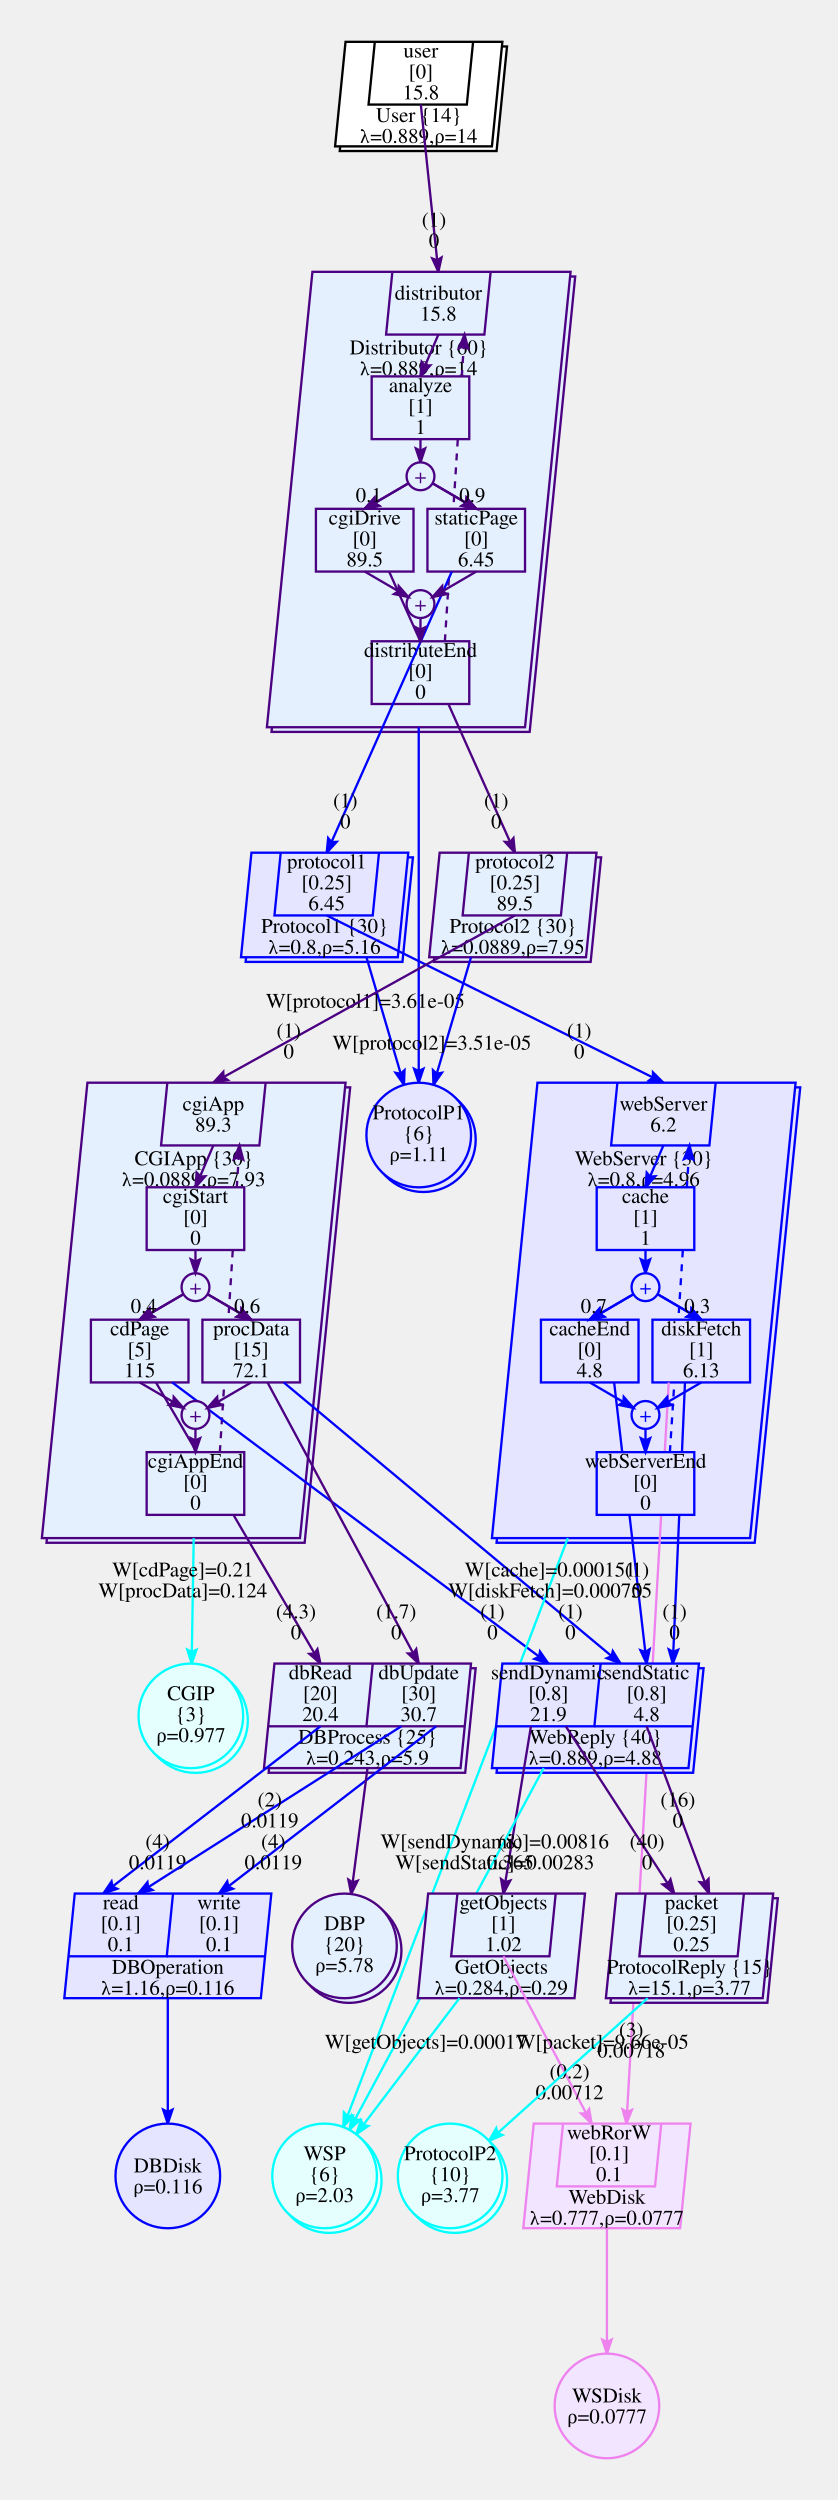
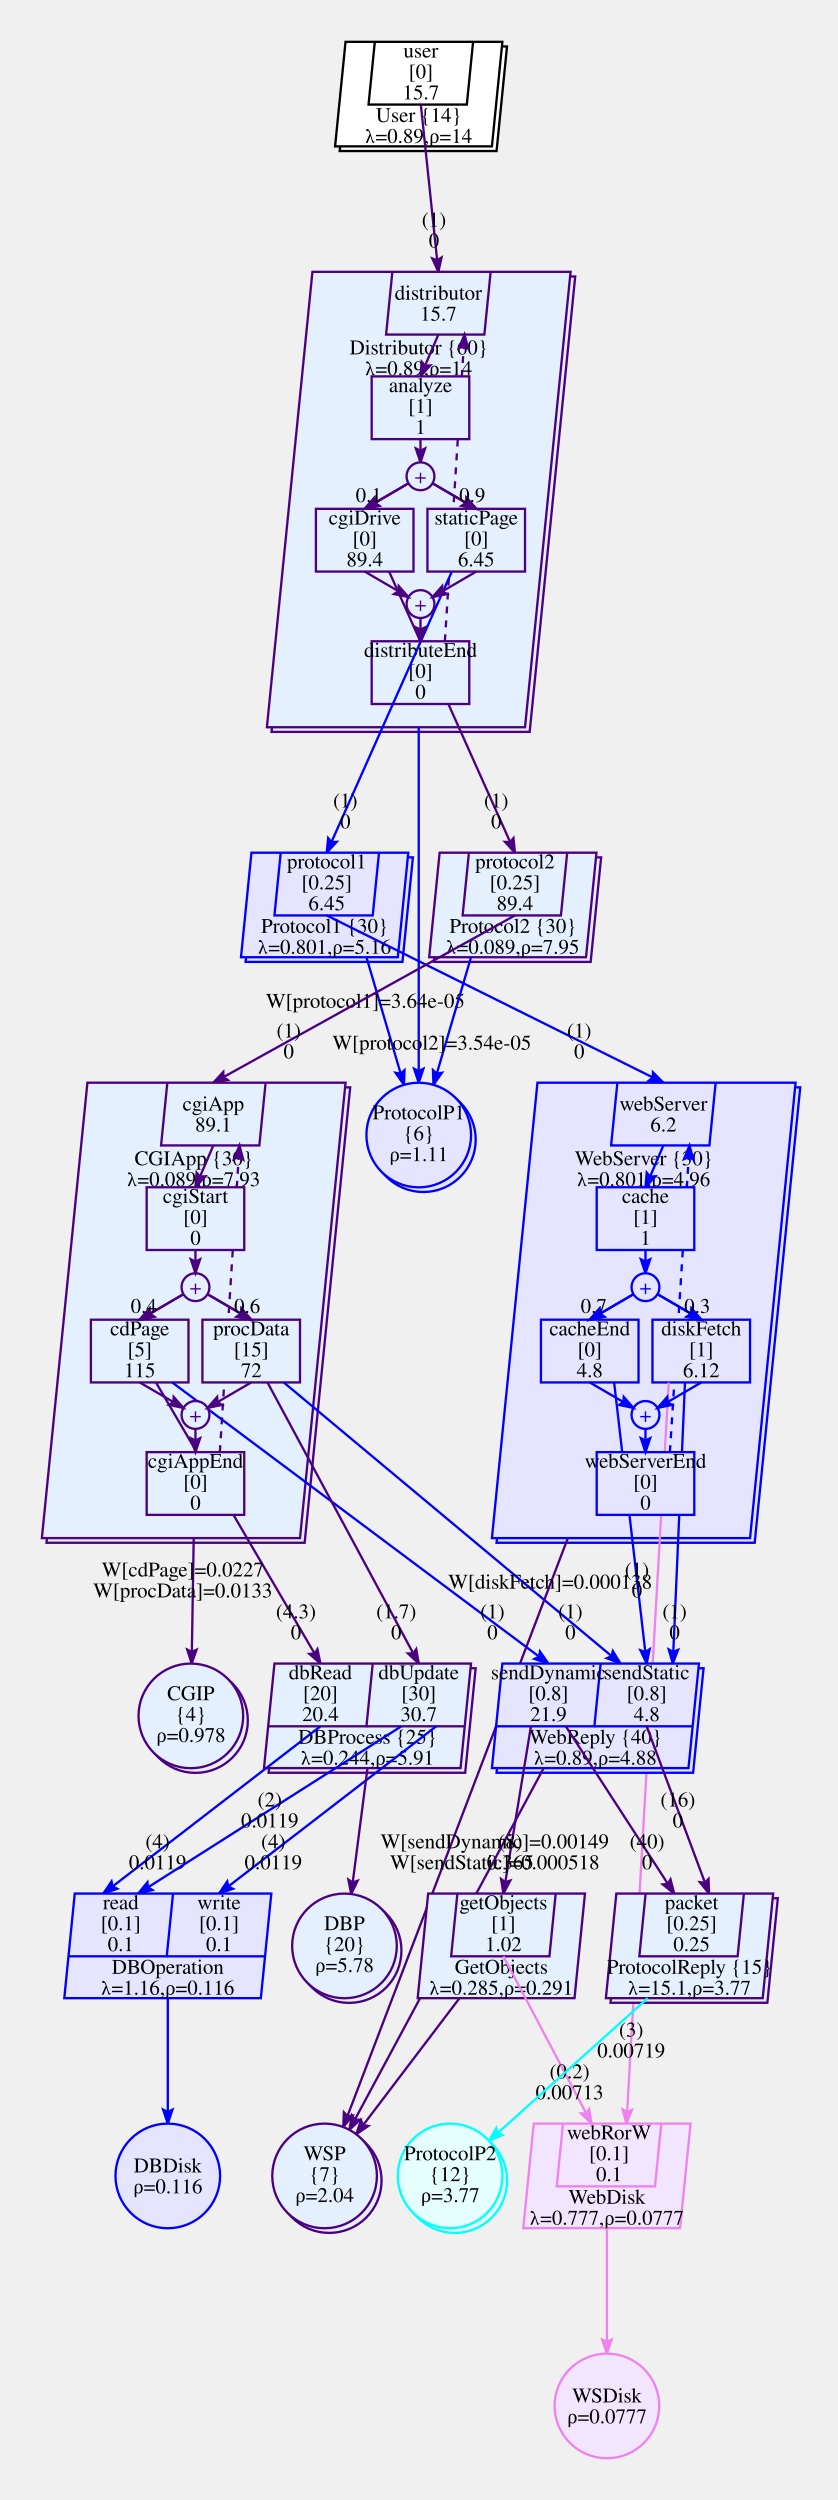
<svg xmlns="http://www.w3.org/2000/svg" width="5.006in" height="14.944in" viewBox="0 0 9010 26900">
  <polygon fill="#ffffff" stroke="black" stroke-width="25" points="3767.5,500 5455,500 5342.5,1625 3655,1625 " />
  <polygon fill="#ffffff" stroke="black" stroke-width="25" points="3717.5,450 5405,450 5292.5,1575 3605,1575 " />
-   <text x="4505" y="1538" font-family="Times" font-style="Roman" font-size="225" fill="black" text-anchor="middle">λ=0.889,ρ=14</text>
+   <text x="4505" y="1538" font-family="Times" font-style="Roman" font-size="225" fill="black" text-anchor="middle">λ=0.89,ρ=14</text>
  <text x="4505" y="1313" font-family="Times" font-style="Roman" font-size="225" fill="black" text-anchor="middle">User {14}</text>
  <polyline stroke="black" stroke-width="25" fill="none" points="4032.5,450 3965,1125 5022.5,1125 5090,450 " />
-   <text x="4528" y="1069" font-family="Times" font-style="Roman" font-size="225" fill="black" text-anchor="middle">15.8</text>
+   <text x="4528" y="1069" font-family="Times" font-style="Roman" font-size="225" fill="black" text-anchor="middle">15.7</text>
  <text x="4528" y="844" font-family="Times" font-style="Roman" font-size="225" fill="black" text-anchor="middle">[0]</text>
  <text x="4528" y="619" font-family="Times" font-style="Roman" font-size="225" fill="black" text-anchor="middle">user</text>
  <line x1="4527.5" y1="1125" x2="4716.25" y2="2925" stroke="Indigo" stroke-width="25" />
  <polygon fill="Indigo" stroke="Indigo" stroke-width="25" points="4716.25,2925 4750.33,2770.6 4703.21,2800.68 4650.88,2781.03 " />
  <text x="4669" y="2663" font-family="Times" font-style="Roman" font-size="225" fill="black" text-anchor="middle">0</text>
  <text x="4669" y="2438" font-family="Times" font-style="Roman" font-size="225" fill="black" text-anchor="middle">(1)</text>
  <polygon fill="#e5f0ff" stroke="Indigo" stroke-width="25" points="3411.25,2975 6188.75,2975 5698.75,7875 2921.25,7875 " />
  <polygon fill="#e5f0ff" stroke="Indigo" stroke-width="25" points="3361.25,2925 6138.75,2925 5648.75,7825 2871.25,7825 " />
-   <text x="4505" y="4038" font-family="Times" font-style="Roman" font-size="225" fill="black" text-anchor="middle">λ=0.889,ρ=14</text>
+   <text x="4505" y="4038" font-family="Times" font-style="Roman" font-size="225" fill="black" text-anchor="middle">λ=0.89,ρ=14</text>
  <text x="4505" y="3813" font-family="Times" font-style="Roman" font-size="225" fill="black" text-anchor="middle">Distributor {60}</text>
  <polyline stroke="Indigo" stroke-width="25" fill="none" points="4221.25,2925 4153.75,3600 5211.25,3600 5278.75,2925 " />
-   <text x="4716" y="3450" font-family="Times" font-style="Roman" font-size="225" fill="black" text-anchor="middle">15.8</text>
+   <text x="4716" y="3450" font-family="Times" font-style="Roman" font-size="225" fill="black" text-anchor="middle">15.7</text>
  <text x="4716" y="3225" font-family="Times" font-style="Roman" font-size="225" fill="black" text-anchor="middle">distributor</text>
  <line x1="4716.25" y1="3600" x2="4523.75" y2="4050" stroke="Indigo" stroke-width="25" />
  <polygon fill="Indigo" stroke="Indigo" stroke-width="25" points="4523.75,4050 4628.72,3931.75 4572.91,3935.07 4536.77,3892.42 " />
  <line x1="4786.25" y1="6900" x2="4997.5" y2="3600" stroke-dasharray="75" stroke="Indigo" stroke-width="25" />
  <polygon fill="Indigo" stroke="Indigo" stroke-width="25" points="4997.5,3600 4938.02,3746.5 4989.51,3724.74 5037.82,3752.89 " />
  <polygon fill="#e5f0ff" stroke="Indigo" stroke-width="25" points="3998.75,4725 3998.75,4050 5048.75,4050 5048.75,4725 3998.75,4725 " />
  <text x="4524" y="4669" font-family="Times" font-style="Roman" font-size="225" fill="black" text-anchor="middle">1</text>
  <text x="4524" y="4444" font-family="Times" font-style="Roman" font-size="225" fill="black" text-anchor="middle">[1]</text>
  <text x="4524" y="4219" font-family="Times" font-style="Roman" font-size="225" fill="black" text-anchor="middle">analyze</text>
  <polygon fill="#e5f0ff" stroke="Indigo" stroke-width="25" points="3398.75,6150 3398.75,5475 4448.75,5475 4448.75,6150 3398.75,6150 " />
  <line x1="4186.25" y1="6150" x2="5540" y2="9175" stroke="Indigo" stroke-width="25" />
  <polygon fill="Indigo" stroke="Indigo" stroke-width="25" points="5540,9175 5524.37,9017.66 5488.94,9060.9 5433.09,9058.51 " />
  <text x="5339" y="8913" font-family="Times" font-style="Roman" font-size="225" fill="black" text-anchor="middle">0</text>
  <text x="5339" y="8688" font-family="Times" font-style="Roman" font-size="225" fill="black" text-anchor="middle">(1)</text>
-   <text x="3924" y="6094" font-family="Times" font-style="Roman" font-size="225" fill="black" text-anchor="middle">89.5</text>
+   <text x="3924" y="6094" font-family="Times" font-style="Roman" font-size="225" fill="black" text-anchor="middle">89.4</text>
  <text x="3924" y="5869" font-family="Times" font-style="Roman" font-size="225" fill="black" text-anchor="middle">[0]</text>
  <text x="3924" y="5644" font-family="Times" font-style="Roman" font-size="225" fill="black" text-anchor="middle">cgiDrive</text>
  <polygon fill="#e5f0ff" stroke="Indigo" stroke-width="25" points="3998.75,7575 3998.75,6900 5048.75,6900 5048.75,7575 3998.75,7575 " />
  <text x="4524" y="7519" font-family="Times" font-style="Roman" font-size="225" fill="black" text-anchor="middle">0</text>
  <text x="4524" y="7294" font-family="Times" font-style="Roman" font-size="225" fill="black" text-anchor="middle">[0]</text>
  <text x="4524" y="7069" font-family="Times" font-style="Roman" font-size="225" fill="black" text-anchor="middle">distributeEnd</text>
  <polygon fill="#e5f0ff" stroke="Indigo" stroke-width="25" points="4598.75,6150 4598.75,5475 5648.75,5475 5648.75,6150 4598.75,6150 " />
  <line x1="4861.25" y1="6150" x2="3515" y2="9175" stroke="Blue" stroke-width="25" />
  <polygon fill="Blue" stroke="Blue" stroke-width="25" points="3515,9175 3621.67,9058.29 3565.82,9060.8 3530.31,9017.63 " />
  <text x="3715" y="8913" font-family="Times" font-style="Roman" font-size="225" fill="black" text-anchor="middle">0</text>
  <text x="3715" y="8688" font-family="Times" font-style="Roman" font-size="225" fill="black" text-anchor="middle">(1)</text>
  <text x="5124" y="6094" font-family="Times" font-style="Roman" font-size="225" fill="black" text-anchor="middle">6.45</text>
  <text x="5124" y="5869" font-family="Times" font-style="Roman" font-size="225" fill="black" text-anchor="middle">[0]</text>
  <text x="5124" y="5644" font-family="Times" font-style="Roman" font-size="225" fill="black" text-anchor="middle">staticPage</text>
  <line x1="4523.75" y1="4725" x2="4523.75" y2="4975" stroke="Indigo" stroke-width="25" />
  <polygon fill="Indigo" stroke="Indigo" stroke-width="25" points="4523.75,4975 4573.75,4825 4523.75,4850 4473.75,4825 " />
  <circle cx="4524" cy="6500" r="150" fill="#e5f0ff" stroke="Indigo" stroke-width="25" />
  <text x="4524" y="6575" font-family="Times" font-style="Roman" font-size="225" fill="Indigo" text-anchor="middle">+</text>
  <line x1="3923.75" y1="6150" x2="4394.18" y2="6424.42" stroke="Indigo" stroke-width="25" />
  <polygon fill="Indigo" stroke="Indigo" stroke-width="25" points="4394.18,6424.42 4289.81,6305.65 4286.21,6361.44 4239.42,6392.03 " />
  <line x1="5123.75" y1="6150" x2="4653.32" y2="6424.42" stroke="Indigo" stroke-width="25" />
  <polygon fill="Indigo" stroke="Indigo" stroke-width="25" points="4653.32,6424.42 4808.08,6392.03 4761.29,6361.44 4757.69,6305.65 " />
  <circle cx="4524" cy="5125" r="150" fill="#e5f0ff" stroke="Indigo" stroke-width="25" />
  <text x="4524" y="5200" font-family="Times" font-style="Roman" font-size="225" fill="Indigo" text-anchor="middle">+</text>
  <line x1="4394.18" y1="5200.58" x2="3923.75" y2="5475" stroke="Indigo" stroke-width="25" />
  <polygon fill="Indigo" stroke="Indigo" stroke-width="25" points="3923.75,5475 4078.51,5442.61 4031.72,5412.02 4028.12,5356.23 " />
  <line x1="4653.32" y1="5200.58" x2="5123.75" y2="5475" stroke="Indigo" stroke-width="25" />
  <polygon fill="Indigo" stroke="Indigo" stroke-width="25" points="5123.75,5475 5019.38,5356.23 5015.78,5412.02 4968.99,5442.61 " />
  <line x1="4394.18" y1="5200.58" x2="3923.75" y2="5475" stroke="Indigo" stroke-width="25" />
  <polygon fill="Indigo" stroke="Indigo" stroke-width="25" points="3923.75,5475 4078.51,5442.61 4031.72,5412.02 4028.12,5356.23 " />
  <line x1="4653.32" y1="5200.58" x2="5123.75" y2="5475" stroke="Indigo" stroke-width="25" />
  <polygon fill="Indigo" stroke="Indigo" stroke-width="25" points="5123.75,5475 5019.38,5356.23 5015.78,5412.02 4968.99,5442.61 " />
  <text x="3967" y="5402" font-family="Times" font-style="Roman" font-size="225" fill="black" text-anchor="middle">0.1</text>
  <text x="5081" y="5402" font-family="Times" font-style="Roman" font-size="225" fill="black" text-anchor="middle">0.9</text>
  <line x1="4523.75" y1="6650" x2="4523.75" y2="6900" stroke="Indigo" stroke-width="25" />
  <polygon fill="Indigo" stroke="Indigo" stroke-width="25" points="4523.75,6900 4573.75,6750 4523.75,6775 4473.75,6750 " />
  <line x1="4505" y1="7825" x2="4505" y2="11650" stroke="Blue" stroke-width="25" />
  <polygon fill="Blue" stroke="Blue" stroke-width="25" points="4505,11650 4555,11500 4505,11525 4455,11500 " />
  <polygon fill="#e5e5ff" stroke="Blue" stroke-width="25" points="2755,9225 4442.5,9225 4330,10350 2642.5,10350 " />
  <polygon fill="#e5e5ff" stroke="Blue" stroke-width="25" points="2705,9175 4392.5,9175 4280,10300 2592.5,10300 " />
-   <text x="3492" y="10263" font-family="Times" font-style="Roman" font-size="225" fill="black" text-anchor="middle">λ=0.8,ρ=5.16</text>
+   <text x="3492" y="10263" font-family="Times" font-style="Roman" font-size="225" fill="black" text-anchor="middle">λ=0.801,ρ=5.16</text>
  <text x="3492" y="10038" font-family="Times" font-style="Roman" font-size="225" fill="black" text-anchor="middle">Protocol1 {30}</text>
  <polyline stroke="Blue" stroke-width="25" fill="none" points="3020,9175 2952.5,9850 4010,9850 4077.5,9175 " />
  <text x="3515" y="9794" font-family="Times" font-style="Roman" font-size="225" fill="black" text-anchor="middle">6.45</text>
  <text x="3515" y="9569" font-family="Times" font-style="Roman" font-size="225" fill="black" text-anchor="middle">[0.25]</text>
  <text x="3515" y="9344" font-family="Times" font-style="Roman" font-size="225" fill="black" text-anchor="middle">protocol1</text>
  <line x1="3515" y1="9850" x2="7137.5" y2="11650" stroke="Blue" stroke-width="25" />
  <polygon fill="Blue" stroke="Blue" stroke-width="25" points="7137.5,11650 7025.42,11538.5 7025.56,11594.4 6980.92,11628 " />
  <text x="6232" y="11388" font-family="Times" font-style="Roman" font-size="225" fill="black" text-anchor="middle">0</text>
  <text x="6232" y="11163" font-family="Times" font-style="Roman" font-size="225" fill="black" text-anchor="middle">(1)</text>
  <line x1="3942.5" y1="10300" x2="4346.28" y2="11672.9" stroke="Blue" stroke-width="25" />
  <polygon fill="Blue" stroke="Blue" stroke-width="25" points="4346.28,11672.9 4351.92,11514.8 4311.01,11552.9 4255.99,11543.1 " />
-   <text x="3931" y="10844" font-family="Times" font-style="Roman" font-size="225" fill="black" text-anchor="middle">W[protocol1]=3.61e-05</text>
+   <text x="3931" y="10844" font-family="Times" font-style="Roman" font-size="225" fill="black" text-anchor="middle">W[protocol1]=3.64e-05</text>
  <polygon fill="#e5f0ff" stroke="Indigo" stroke-width="25" points="4780,9225 6467.5,9225 6355,10350 4667.5,10350 " />
  <polygon fill="#e5f0ff" stroke="Indigo" stroke-width="25" points="4730,9175 6417.5,9175 6305,10300 4617.5,10300 " />
-   <text x="5518" y="10263" font-family="Times" font-style="Roman" font-size="225" fill="black" text-anchor="middle">λ=0.0889,ρ=7.95</text>
+   <text x="5518" y="10263" font-family="Times" font-style="Roman" font-size="225" fill="black" text-anchor="middle">λ=0.089,ρ=7.95</text>
  <text x="5518" y="10038" font-family="Times" font-style="Roman" font-size="225" fill="black" text-anchor="middle">Protocol2 {30}</text>
  <polyline stroke="Indigo" stroke-width="25" fill="none" points="5045,9175 4977.5,9850 6035,9850 6102.5,9175 " />
-   <text x="5540" y="9794" font-family="Times" font-style="Roman" font-size="225" fill="black" text-anchor="middle">89.5</text>
+   <text x="5540" y="9794" font-family="Times" font-style="Roman" font-size="225" fill="black" text-anchor="middle">89.4</text>
  <text x="5540" y="9569" font-family="Times" font-style="Roman" font-size="225" fill="black" text-anchor="middle">[0.25]</text>
  <text x="5540" y="9344" font-family="Times" font-style="Roman" font-size="225" fill="black" text-anchor="middle">protocol2</text>
  <line x1="5540" y1="9850" x2="2295" y2="11650" stroke="Indigo" stroke-width="25" />
  <polygon fill="Indigo" stroke="Indigo" stroke-width="25" points="2295,11650 2450.42,11621 2404.31,11589.4 2401.92,11533.5 " />
  <text x="3106" y="11388" font-family="Times" font-style="Roman" font-size="225" fill="black" text-anchor="middle">0</text>
  <text x="3106" y="11163" font-family="Times" font-style="Roman" font-size="225" fill="black" text-anchor="middle">(1)</text>
  <line x1="5067.5" y1="10300" x2="4663.72" y2="11672.9" stroke="Blue" stroke-width="25" />
  <polygon fill="Blue" stroke="Blue" stroke-width="25" points="4663.72,11672.9 4754.01,11543.1 4698.99,11552.9 4658.08,11514.8 " />
-   <text x="4646" y="11294" font-family="Times" font-style="Roman" font-size="225" fill="black" text-anchor="middle">W[protocol2]=3.51e-05</text>
+   <text x="4646" y="11294" font-family="Times" font-style="Roman" font-size="225" fill="black" text-anchor="middle">W[protocol2]=3.54e-05</text>
  <polygon fill="#e5f0ff" stroke="Indigo" stroke-width="25" points="990,11700 3767.5,11700 3277.5,16600 500,16600 " />
  <polygon fill="#e5f0ff" stroke="Indigo" stroke-width="25" points="940,11650 3717.5,11650 3227.5,16550 450,16550 " />
-   <text x="2084" y="12763" font-family="Times" font-style="Roman" font-size="225" fill="black" text-anchor="middle">λ=0.0889,ρ=7.93</text>
+   <text x="2084" y="12763" font-family="Times" font-style="Roman" font-size="225" fill="black" text-anchor="middle">λ=0.089,ρ=7.93</text>
  <text x="2084" y="12538" font-family="Times" font-style="Roman" font-size="225" fill="black" text-anchor="middle">CGIApp {30}</text>
  <polyline stroke="Indigo" stroke-width="25" fill="none" points="1800,11650 1732.5,12325 2790,12325 2857.5,11650 " />
-   <text x="2295" y="12175" font-family="Times" font-style="Roman" font-size="225" fill="black" text-anchor="middle">89.3</text>
+   <text x="2295" y="12175" font-family="Times" font-style="Roman" font-size="225" fill="black" text-anchor="middle">89.1</text>
  <text x="2295" y="11950" font-family="Times" font-style="Roman" font-size="225" fill="black" text-anchor="middle">cgiApp</text>
  <line x1="2295" y1="12325" x2="2102.5" y2="12775" stroke="Indigo" stroke-width="25" />
  <polygon fill="Indigo" stroke="Indigo" stroke-width="25" points="2102.5,12775 2207.47,12656.8 2151.66,12660.1 2115.52,12617.4 " />
  <line x1="2365" y1="15625" x2="2576.25" y2="12325" stroke-dasharray="75" stroke="Indigo" stroke-width="25" />
  <polygon fill="Indigo" stroke="Indigo" stroke-width="25" points="2576.25,12325 2516.77,12471.5 2568.26,12449.7 2616.57,12477.9 " />
  <polygon fill="#e5f0ff" stroke="Indigo" stroke-width="25" points="977.5,14875 977.5,14200 2027.5,14200 2027.5,14875 977.5,14875 " />
  <line x1="1677.5" y1="14875" x2="3447.5" y2="17900" stroke="Indigo" stroke-width="25" />
  <polygon fill="Indigo" stroke="Indigo" stroke-width="25" points="3447.5,17900 3414.9,17745.3 3384.37,17792.1 3328.59,17795.8 " />
  <text x="3184" y="17638" font-family="Times" font-style="Roman" font-size="225" fill="black" text-anchor="middle">0</text>
  <text x="3184" y="17413" font-family="Times" font-style="Roman" font-size="225" fill="black" text-anchor="middle">(4.3)</text>
  <line x1="1852.5" y1="14875" x2="5900" y2="17900" stroke="Blue" stroke-width="25" />
  <polygon fill="Blue" stroke="Blue" stroke-width="25" points="5900,17900 5809.78,17770.2 5799.87,17825.2 5749.92,17850.3 " />
  <text x="5298" y="17638" font-family="Times" font-style="Roman" font-size="225" fill="black" text-anchor="middle">0</text>
  <text x="5298" y="17413" font-family="Times" font-style="Roman" font-size="225" fill="black" text-anchor="middle">(1)</text>
  <text x="1503" y="14819" font-family="Times" font-style="Roman" font-size="225" fill="black" text-anchor="middle">115</text>
  <text x="1503" y="14594" font-family="Times" font-style="Roman" font-size="225" fill="black" text-anchor="middle">[5]</text>
  <text x="1503" y="14369" font-family="Times" font-style="Roman" font-size="225" fill="black" text-anchor="middle">cdPage</text>
  <polygon fill="#e5f0ff" stroke="Indigo" stroke-width="25" points="1577.5,16300 1577.5,15625 2627.5,15625 2627.5,16300 1577.5,16300 " />
  <text x="2103" y="16244" font-family="Times" font-style="Roman" font-size="225" fill="black" text-anchor="middle">0</text>
  <text x="2103" y="16019" font-family="Times" font-style="Roman" font-size="225" fill="black" text-anchor="middle">[0]</text>
  <text x="2103" y="15794" font-family="Times" font-style="Roman" font-size="225" fill="black" text-anchor="middle">cgiAppEnd</text>
  <polygon fill="#e5f0ff" stroke="Indigo" stroke-width="25" points="1577.5,13450 1577.5,12775 2627.5,12775 2627.5,13450 1577.5,13450 " />
  <text x="2103" y="13394" font-family="Times" font-style="Roman" font-size="225" fill="black" text-anchor="middle">0</text>
  <text x="2103" y="13169" font-family="Times" font-style="Roman" font-size="225" fill="black" text-anchor="middle">[0]</text>
  <text x="2103" y="12944" font-family="Times" font-style="Roman" font-size="225" fill="black" text-anchor="middle">cgiStart</text>
  <polygon fill="#e5f0ff" stroke="Indigo" stroke-width="25" points="2177.5,14875 2177.5,14200 3227.5,14200 3227.5,14875 2177.5,14875 " />
  <line x1="2877.5" y1="14875" x2="4505" y2="17900" stroke="Indigo" stroke-width="25" />
  <polygon fill="Indigo" stroke="Indigo" stroke-width="25" points="4505,17900 4477.96,17744.2 4445.78,17789.9 4389.9,17791.6 " />
  <text x="4263" y="17638" font-family="Times" font-style="Roman" font-size="225" fill="black" text-anchor="middle">0</text>
  <text x="4263" y="17413" font-family="Times" font-style="Roman" font-size="225" fill="black" text-anchor="middle">(1.7)</text>
  <line x1="3052.5" y1="14875" x2="6676.25" y2="17900" stroke="Blue" stroke-width="25" />
  <polygon fill="Blue" stroke="Blue" stroke-width="25" points="6676.25,17900 6593.14,17765.5 6580.29,17819.9 6529.06,17842.3 " />
  <text x="6137" y="17638" font-family="Times" font-style="Roman" font-size="225" fill="black" text-anchor="middle">0</text>
  <text x="6137" y="17413" font-family="Times" font-style="Roman" font-size="225" fill="black" text-anchor="middle">(1)</text>
-   <text x="2703" y="14819" font-family="Times" font-style="Roman" font-size="225" fill="black" text-anchor="middle">72.1</text>
+   <text x="2703" y="14819" font-family="Times" font-style="Roman" font-size="225" fill="black" text-anchor="middle">72</text>
  <text x="2703" y="14594" font-family="Times" font-style="Roman" font-size="225" fill="black" text-anchor="middle">[15]</text>
  <text x="2703" y="14369" font-family="Times" font-style="Roman" font-size="225" fill="black" text-anchor="middle">procData</text>
  <circle cx="2103" cy="15225" r="150" fill="#e5f0ff" stroke="Indigo" stroke-width="25" />
  <text x="2103" y="15300" font-family="Times" font-style="Roman" font-size="225" fill="Indigo" text-anchor="middle">+</text>
  <line x1="1502.5" y1="14875" x2="1972.93" y2="15149.4" stroke="Indigo" stroke-width="25" />
  <polygon fill="Indigo" stroke="Indigo" stroke-width="25" points="1972.93,15149.4 1868.56,15030.6 1864.96,15086.4 1818.17,15117 " />
  <line x1="2702.5" y1="14875" x2="2232.07" y2="15149.4" stroke="Indigo" stroke-width="25" />
  <polygon fill="Indigo" stroke="Indigo" stroke-width="25" points="2232.07,15149.4 2386.83,15117 2340.04,15086.4 2336.44,15030.6 " />
  <circle cx="2103" cy="13850" r="150" fill="#e5f0ff" stroke="Indigo" stroke-width="25" />
  <text x="2103" y="13925" font-family="Times" font-style="Roman" font-size="225" fill="Indigo" text-anchor="middle">+</text>
  <line x1="1972.93" y1="13925.6" x2="1502.5" y2="14200" stroke="Indigo" stroke-width="25" />
  <polygon fill="Indigo" stroke="Indigo" stroke-width="25" points="1502.5,14200 1657.26,14167.6 1610.47,14137 1606.87,14081.2 " />
  <line x1="2232.07" y1="13925.6" x2="2702.5" y2="14200" stroke="Indigo" stroke-width="25" />
  <polygon fill="Indigo" stroke="Indigo" stroke-width="25" points="2702.5,14200 2598.13,14081.2 2594.53,14137 2547.74,14167.6 " />
  <line x1="1972.93" y1="13925.6" x2="1502.5" y2="14200" stroke="Indigo" stroke-width="25" />
  <polygon fill="Indigo" stroke="Indigo" stroke-width="25" points="1502.5,14200 1657.26,14167.6 1610.47,14137 1606.87,14081.2 " />
  <line x1="2232.07" y1="13925.6" x2="2702.5" y2="14200" stroke="Indigo" stroke-width="25" />
  <polygon fill="Indigo" stroke="Indigo" stroke-width="25" points="2702.5,14200 2598.13,14081.2 2594.53,14137 2547.74,14167.6 " />
  <text x="1546" y="14127" font-family="Times" font-style="Roman" font-size="225" fill="black" text-anchor="middle">0.4</text>
  <text x="2659" y="14127" font-family="Times" font-style="Roman" font-size="225" fill="black" text-anchor="middle">0.6</text>
  <line x1="2102.5" y1="15375" x2="2102.5" y2="15625" stroke="Indigo" stroke-width="25" />
  <polygon fill="Indigo" stroke="Indigo" stroke-width="25" points="2102.5,15625 2152.5,15475 2102.5,15500 2052.5,15475 " />
  <line x1="2102.5" y1="13450" x2="2102.5" y2="13700" stroke="Indigo" stroke-width="25" />
  <polygon fill="Indigo" stroke="Indigo" stroke-width="25" points="2102.5,13700 2152.5,13550 2102.5,13575 2052.5,13550 " />
-   <line x1="2083.75" y1="16550" x2="2061.69" y2="17900.1" stroke="Cyan" stroke-width="25" />
-   <polygon fill="Cyan" stroke="Cyan" stroke-width="25" points="2061.69,17900.1 2114.13,17750.9 2063.73,17775.1 2014.15,17749.3 " />
-   <text x="1966" y="17188" font-family="Times" font-style="Roman" font-size="225" fill="black" text-anchor="middle">W[procData]=0.124</text>
-   <text x="1966" y="16963" font-family="Times" font-style="Roman" font-size="225" fill="black" text-anchor="middle">W[cdPage]=0.21</text>
+   <line x1="2083.75" y1="16550" x2="2061.69" y2="17900.1" stroke="Indigo" stroke-width="25" />
+   <polygon fill="Indigo" stroke="Indigo" stroke-width="25" points="2061.69,17900.1 2114.13,17750.9 2063.73,17775.1 2014.15,17749.3 " />
+   <text x="1966" y="17188" font-family="Times" font-style="Roman" font-size="225" fill="black" text-anchor="middle">W[procData]=0.0133</text>
+   <text x="1966" y="16963" font-family="Times" font-style="Roman" font-size="225" fill="black" text-anchor="middle">W[cdPage]=0.0227</text>
  <circle cx="4555" cy="12263" r="563" fill="#e5e5ff" stroke="Blue" stroke-width="25" />
  <circle cx="4505" cy="12213" r="563" fill="#e5e5ff" stroke="Blue" stroke-width="25" />
  <text x="4505" y="12494" font-family="Times" font-style="Roman" font-size="225" fill="black" text-anchor="middle">ρ=1.11</text>
  <text x="4505" y="12269" font-family="Times" font-style="Roman" font-size="225" fill="black" text-anchor="middle">{6}</text>
  <text x="4505" y="12044" font-family="Times" font-style="Roman" font-size="225" fill="black" text-anchor="middle">ProtocolP1</text>
  <polygon fill="#e5e5ff" stroke="Blue" stroke-width="25" points="5832.5,11700 8610,11700 8120,16600 5342.5,16600 " />
  <polygon fill="#e5e5ff" stroke="Blue" stroke-width="25" points="5782.5,11650 8560,11650 8070,16550 5292.5,16550 " />
-   <text x="6926" y="12763" font-family="Times" font-style="Roman" font-size="225" fill="black" text-anchor="middle">λ=0.8,ρ=4.96</text>
+   <text x="6926" y="12763" font-family="Times" font-style="Roman" font-size="225" fill="black" text-anchor="middle">λ=0.801,ρ=4.96</text>
  <text x="6926" y="12538" font-family="Times" font-style="Roman" font-size="225" fill="black" text-anchor="middle">WebServer {30}</text>
  <polyline stroke="Blue" stroke-width="25" fill="none" points="6642.5,11650 6575,12325 7632.5,12325 7700,11650 " />
  <text x="7138" y="12175" font-family="Times" font-style="Roman" font-size="225" fill="black" text-anchor="middle">6.2</text>
  <text x="7138" y="11950" font-family="Times" font-style="Roman" font-size="225" fill="black" text-anchor="middle">webServer</text>
  <line x1="7137.5" y1="12325" x2="6945" y2="12775" stroke="Blue" stroke-width="25" />
  <polygon fill="Blue" stroke="Blue" stroke-width="25" points="6945,12775 7049.97,12656.8 6994.16,12660.1 6958.02,12617.4 " />
  <line x1="7207.5" y1="15625" x2="7418.75" y2="12325" stroke-dasharray="75" stroke="Blue" stroke-width="25" />
  <polygon fill="Blue" stroke="Blue" stroke-width="25" points="7418.75,12325 7359.27,12471.5 7410.76,12449.7 7459.07,12477.9 " />
  <polygon fill="#e5e5ff" stroke="Blue" stroke-width="25" points="6420,13450 6420,12775 7470,12775 7470,13450 6420,13450 " />
  <text x="6945" y="13394" font-family="Times" font-style="Roman" font-size="225" fill="black" text-anchor="middle">1</text>
  <text x="6945" y="13169" font-family="Times" font-style="Roman" font-size="225" fill="black" text-anchor="middle">[1]</text>
  <text x="6945" y="12944" font-family="Times" font-style="Roman" font-size="225" fill="black" text-anchor="middle">cache</text>
  <polygon fill="#e5e5ff" stroke="Blue" stroke-width="25" points="5820,14875 5820,14200 6870,14200 6870,14875 5820,14875 " />
  <line x1="6607.5" y1="14875" x2="6957.5" y2="17900" stroke="Blue" stroke-width="25" />
  <polygon fill="Blue" stroke="Blue" stroke-width="25" points="6957.5,17900 6989.93,17745.2 6943.13,17775.8 6890.59,17756.7 " />
  <text x="6853" y="17188" font-family="Times" font-style="Roman" font-size="225" fill="black" text-anchor="middle">0</text>
  <text x="6853" y="16963" font-family="Times" font-style="Roman" font-size="225" fill="black" text-anchor="middle">(1)</text>
  <text x="6345" y="14819" font-family="Times" font-style="Roman" font-size="225" fill="black" text-anchor="middle">4.8</text>
  <text x="6345" y="14594" font-family="Times" font-style="Roman" font-size="225" fill="black" text-anchor="middle">[0]</text>
  <text x="6345" y="14369" font-family="Times" font-style="Roman" font-size="225" fill="black" text-anchor="middle">cacheEnd</text>
  <polygon fill="#e5e5ff" stroke="Blue" stroke-width="25" points="7020,14875 7020,14200 8070,14200 8070,14875 7020,14875 " />
  <line x1="7195" y1="14875" x2="6740" y2="22850" stroke="Violet" stroke-width="25" />
  <polygon fill="Violet" stroke="Violet" stroke-width="25" points="6740,22850 6798.46,22703.1 6747.12,22725.2 6698.63,22697.4 " />
-   <text x="6791" y="22138" font-family="Times" font-style="Roman" font-size="225" fill="black" text-anchor="middle">0.00718</text>
+   <text x="6791" y="22138" font-family="Times" font-style="Roman" font-size="225" fill="black" text-anchor="middle">0.00719</text>
  <text x="6791" y="21913" font-family="Times" font-style="Roman" font-size="225" fill="black" text-anchor="middle">(3)</text>
  <line x1="7370" y1="14875" x2="7238.75" y2="17900" stroke="Blue" stroke-width="25" />
  <polygon fill="Blue" stroke="Blue" stroke-width="25" points="7238.75,17900 7295.21,17752.3 7244.17,17775.1 7195.3,17748 " />
  <text x="7258" y="17638" font-family="Times" font-style="Roman" font-size="225" fill="black" text-anchor="middle">0</text>
  <text x="7258" y="17413" font-family="Times" font-style="Roman" font-size="225" fill="black" text-anchor="middle">(1)</text>
-   <text x="7545" y="14819" font-family="Times" font-style="Roman" font-size="225" fill="black" text-anchor="middle">6.13</text>
+   <text x="7545" y="14819" font-family="Times" font-style="Roman" font-size="225" fill="black" text-anchor="middle">6.12</text>
  <text x="7545" y="14594" font-family="Times" font-style="Roman" font-size="225" fill="black" text-anchor="middle">[1]</text>
  <text x="7545" y="14369" font-family="Times" font-style="Roman" font-size="225" fill="black" text-anchor="middle">diskFetch</text>
  <polygon fill="#e5e5ff" stroke="Blue" stroke-width="25" points="6420,16300 6420,15625 7470,15625 7470,16300 6420,16300 " />
  <text x="6945" y="16244" font-family="Times" font-style="Roman" font-size="225" fill="black" text-anchor="middle">0</text>
  <text x="6945" y="16019" font-family="Times" font-style="Roman" font-size="225" fill="black" text-anchor="middle">[0]</text>
  <text x="6945" y="15794" font-family="Times" font-style="Roman" font-size="225" fill="black" text-anchor="middle">webServerEnd</text>
  <line x1="6945" y1="13450" x2="6945" y2="13700" stroke="Blue" stroke-width="25" />
  <polygon fill="Blue" stroke="Blue" stroke-width="25" points="6945,13700 6995,13550 6945,13575 6895,13550 " />
  <circle cx="6945" cy="15225" r="150" fill="#e5e5ff" stroke="Blue" stroke-width="25" />
  <text x="6945" y="15300" font-family="Times" font-style="Roman" font-size="225" fill="Blue" text-anchor="middle">+</text>
  <line x1="6345" y1="14875" x2="6815.43" y2="15149.4" stroke="Blue" stroke-width="25" />
  <polygon fill="Blue" stroke="Blue" stroke-width="25" points="6815.43,15149.4 6711.06,15030.6 6707.46,15086.4 6660.67,15117 " />
  <line x1="7545" y1="14875" x2="7074.57" y2="15149.4" stroke="Blue" stroke-width="25" />
  <polygon fill="Blue" stroke="Blue" stroke-width="25" points="7074.57,15149.4 7229.33,15117 7182.54,15086.4 7178.94,15030.6 " />
  <circle cx="6945" cy="13850" r="150" fill="#e5e5ff" stroke="Blue" stroke-width="25" />
  <text x="6945" y="13925" font-family="Times" font-style="Roman" font-size="225" fill="Blue" text-anchor="middle">+</text>
  <line x1="6815.43" y1="13925.6" x2="6345" y2="14200" stroke="Blue" stroke-width="25" />
  <polygon fill="Blue" stroke="Blue" stroke-width="25" points="6345,14200 6499.76,14167.6 6452.97,14137 6449.37,14081.2 " />
  <line x1="7074.57" y1="13925.6" x2="7545" y2="14200" stroke="Blue" stroke-width="25" />
  <polygon fill="Blue" stroke="Blue" stroke-width="25" points="7545,14200 7440.63,14081.2 7437.03,14137 7390.24,14167.6 " />
  <line x1="6815.43" y1="13925.6" x2="6345" y2="14200" stroke="Blue" stroke-width="25" />
  <polygon fill="Blue" stroke="Blue" stroke-width="25" points="6345,14200 6499.76,14167.6 6452.97,14137 6449.37,14081.2 " />
  <line x1="7074.57" y1="13925.6" x2="7545" y2="14200" stroke="Blue" stroke-width="25" />
  <polygon fill="Blue" stroke="Blue" stroke-width="25" points="7545,14200 7440.63,14081.2 7437.03,14137 7390.24,14167.6 " />
  <text x="6388" y="14127" font-family="Times" font-style="Roman" font-size="225" fill="black" text-anchor="middle">0.7</text>
  <text x="7502" y="14127" font-family="Times" font-style="Roman" font-size="225" fill="black" text-anchor="middle">0.3</text>
  <line x1="6945" y1="15375" x2="6945" y2="15625" stroke="Blue" stroke-width="25" />
  <polygon fill="Blue" stroke="Blue" stroke-width="25" points="6945,15625 6995,15475 6945,15500 6895,15475 " />
-   <line x1="6109.37" y1="16550" x2="3692.92" y2="22886.9" stroke="Cyan" stroke-width="25" />
-   <polygon fill="Cyan" stroke="Cyan" stroke-width="25" points="3692.92,22886.9 3793.08,22764.6 3737.46,22770.1 3699.65,22728.9 " />
-   <text x="5919" y="17188" font-family="Times" font-style="Roman" font-size="225" fill="black" text-anchor="middle">W[diskFetch]=0.000755</text>
-   <text x="5919" y="16963" font-family="Times" font-style="Roman" font-size="225" fill="black" text-anchor="middle">W[cache]=0.000151</text>
-   <circle cx="2103" cy="18513" r="563" fill="#e5ffff" stroke="Cyan" stroke-width="25" />
-   <circle cx="2053" cy="18463" r="563" fill="#e5ffff" stroke="Cyan" stroke-width="25" />
-   <text x="2053" y="18744" font-family="Times" font-style="Roman" font-size="225" fill="black" text-anchor="middle">ρ=0.977</text>
-   <text x="2053" y="18519" font-family="Times" font-style="Roman" font-size="225" fill="black" text-anchor="middle">{3}</text>
+   <line x1="6109.37" y1="16550" x2="3692.92" y2="22886.9" stroke="Indigo" stroke-width="25" />
+   <polygon fill="Indigo" stroke="Indigo" stroke-width="25" points="3692.92,22886.9 3793.08,22764.6 3737.46,22770.1 3699.65,22728.9 " />
+   <text x="5919" y="17094" font-family="Times" font-style="Roman" font-size="225" fill="black" text-anchor="middle">W[diskFetch]=0.000138</text>
+   <circle cx="2103" cy="18513" r="563" fill="#e5f0ff" stroke="Indigo" stroke-width="25" />
+   <circle cx="2053" cy="18463" r="563" fill="#e5f0ff" stroke="Indigo" stroke-width="25" />
+   <text x="2053" y="18744" font-family="Times" font-style="Roman" font-size="225" fill="black" text-anchor="middle">ρ=0.978</text>
+   <text x="2053" y="18519" font-family="Times" font-style="Roman" font-size="225" fill="black" text-anchor="middle">{4}</text>
  <text x="2053" y="18294" font-family="Times" font-style="Roman" font-size="225" fill="black" text-anchor="middle">CGIP</text>
  <polygon fill="#e5f0ff" stroke="Indigo" stroke-width="25" points="3002.5,17950 5117.5,17950 5005,19075 2890,19075 " />
  <polygon fill="#e5f0ff" stroke="Indigo" stroke-width="25" points="2952.5,17900 5067.5,17900 4955,19025 2840,19025 " />
-   <text x="3954" y="18988" font-family="Times" font-style="Roman" font-size="225" fill="black" text-anchor="middle">λ=0.243,ρ=5.9</text>
+   <text x="3954" y="18988" font-family="Times" font-style="Roman" font-size="225" fill="black" text-anchor="middle">λ=0.244,ρ=5.91</text>
  <text x="3954" y="18763" font-family="Times" font-style="Roman" font-size="225" fill="black" text-anchor="middle">DBProcess {25}</text>
  <polyline stroke="Indigo" stroke-width="25" fill="none" points="2885,18575 3942.5,18575 4010,17900 " />
  <text x="3447" y="18519" font-family="Times" font-style="Roman" font-size="225" fill="black" text-anchor="middle">20.4</text>
  <text x="3447" y="18294" font-family="Times" font-style="Roman" font-size="225" fill="black" text-anchor="middle">[20]</text>
  <text x="3447" y="18069" font-family="Times" font-style="Roman" font-size="225" fill="black" text-anchor="middle">dbRead</text>
  <line x1="3447.5" y1="18575" x2="1111.25" y2="20375" stroke="Blue" stroke-width="25" />
  <polygon fill="Blue" stroke="Blue" stroke-width="25" points="1111.25,20375 1260.59,20323.1 1210.27,20298.7 1199.56,20243.8 " />
  <text x="1695" y="20113" font-family="Times" font-style="Roman" font-size="225" fill="black" text-anchor="middle">0.0119</text>
  <text x="1695" y="19888" font-family="Times" font-style="Roman" font-size="225" fill="black" text-anchor="middle">(4)</text>
  <line x1="3942.5" y1="18575" x2="5000" y2="18575" stroke="Indigo" stroke-width="25" />
  <text x="4505" y="18519" font-family="Times" font-style="Roman" font-size="225" fill="black" text-anchor="middle">30.7</text>
  <text x="4505" y="18294" font-family="Times" font-style="Roman" font-size="225" fill="black" text-anchor="middle">[30]</text>
  <text x="4505" y="18069" font-family="Times" font-style="Roman" font-size="225" fill="black" text-anchor="middle">dbUpdate</text>
  <line x1="4317.5" y1="18575" x2="1486.25" y2="20375" stroke="Blue" stroke-width="25" />
  <polygon fill="Blue" stroke="Blue" stroke-width="25" points="1486.25,20375 1639.66,20336.7 1591.74,20307.9 1586.01,20252.3 " />
  <text x="2902" y="19663" font-family="Times" font-style="Roman" font-size="225" fill="black" text-anchor="middle">0.0119</text>
  <text x="2902" y="19438" font-family="Times" font-style="Roman" font-size="225" fill="black" text-anchor="middle">(2)</text>
  <line x1="4692.5" y1="18575" x2="2356.25" y2="20375" stroke="Blue" stroke-width="25" />
  <polygon fill="Blue" stroke="Blue" stroke-width="25" points="2356.25,20375 2505.59,20323.1 2455.27,20298.7 2444.56,20243.8 " />
  <text x="2940" y="20113" font-family="Times" font-style="Roman" font-size="225" fill="black" text-anchor="middle">0.0119</text>
  <text x="2940" y="19888" font-family="Times" font-style="Roman" font-size="225" fill="black" text-anchor="middle">(4)</text>
  <line x1="3953.75" y1="19025" x2="3778.44" y2="20379.7" stroke="Indigo" stroke-width="25" />
  <polygon fill="Indigo" stroke="Indigo" stroke-width="25" points="3778.44,20379.7 3847.28,20237.3 3794.48,20255.7 3748.11,20224.5 " />
  <polygon fill="#e5e5ff" stroke="Blue" stroke-width="25" points="5455,17950 7570,17950 7457.5,19075 5342.5,19075 " />
  <polygon fill="#e5e5ff" stroke="Blue" stroke-width="25" points="5405,17900 7520,17900 7407.5,19025 5292.5,19025 " />
-   <text x="6406" y="18988" font-family="Times" font-style="Roman" font-size="225" fill="black" text-anchor="middle">λ=0.889,ρ=4.88</text>
+   <text x="6406" y="18988" font-family="Times" font-style="Roman" font-size="225" fill="black" text-anchor="middle">λ=0.89,ρ=4.88</text>
  <text x="6406" y="18763" font-family="Times" font-style="Roman" font-size="225" fill="black" text-anchor="middle">WebReply {40}</text>
  <polyline stroke="Blue" stroke-width="25" fill="none" points="5337.5,18575 6395,18575 6462.5,17900 " />
  <text x="5900" y="18519" font-family="Times" font-style="Roman" font-size="225" fill="black" text-anchor="middle">21.9</text>
  <text x="5900" y="18294" font-family="Times" font-style="Roman" font-size="225" fill="black" text-anchor="middle">[0.8]</text>
  <text x="5900" y="18069" font-family="Times" font-style="Roman" font-size="225" fill="black" text-anchor="middle">sendDynamic</text>
  <line x1="5712.5" y1="18575" x2="5416.25" y2="20375" stroke="Indigo" stroke-width="25" />
  <polygon fill="Indigo" stroke="Indigo" stroke-width="25" points="5416.25,20375 5489.95,20235.1 5436.55,20251.7 5391.27,20218.9 " />
  <text x="5490" y="20113" font-family="Times" font-style="Roman" font-size="225" fill="black" text-anchor="middle">0.365</text>
  <text x="5490" y="19888" font-family="Times" font-style="Roman" font-size="225" fill="black" text-anchor="middle">(8)</text>
  <line x1="6087.5" y1="18575" x2="7253.75" y2="20375" stroke="Indigo" stroke-width="25" />
  <polygon fill="Indigo" stroke="Indigo" stroke-width="25" points="7253.75,20375 7214.15,20221.9 7185.78,20270.1 7130.22,20276.3 " />
  <text x="6962" y="20113" font-family="Times" font-style="Roman" font-size="225" fill="black" text-anchor="middle">0</text>
  <text x="6962" y="19888" font-family="Times" font-style="Roman" font-size="225" fill="black" text-anchor="middle">(40)</text>
  <line x1="6395" y1="18575" x2="7452.5" y2="18575" stroke="Blue" stroke-width="25" />
  <text x="6958" y="18519" font-family="Times" font-style="Roman" font-size="225" fill="black" text-anchor="middle">4.8</text>
  <text x="6958" y="18294" font-family="Times" font-style="Roman" font-size="225" fill="black" text-anchor="middle">[0.8]</text>
  <text x="6958" y="18069" font-family="Times" font-style="Roman" font-size="225" fill="black" text-anchor="middle">sendStatic</text>
  <line x1="6957.5" y1="18575" x2="7628.75" y2="20375" stroke="Indigo" stroke-width="25" />
  <polygon fill="Indigo" stroke="Indigo" stroke-width="25" points="7628.75,20375 7623.19,20217 7585.07,20257.9 7529.49,20251.9 " />
  <text x="7293" y="19663" font-family="Times" font-style="Roman" font-size="225" fill="black" text-anchor="middle">0</text>
  <text x="7293" y="19438" font-family="Times" font-style="Roman" font-size="225" fill="black" text-anchor="middle">(16)</text>
-   <line x1="5849.38" y1="19025" x2="3758.69" y2="22917" stroke="Cyan" stroke-width="25" />
-   <polygon fill="Cyan" stroke="Cyan" stroke-width="25" points="3758.69,22917 3873.72,22808.5 3817.84,22806.9 3785.63,22761.2 " />
-   <text x="5323" y="20113" font-family="Times" font-style="Roman" font-size="225" fill="black" text-anchor="middle">W[sendStatic]=0.00283</text>
-   <text x="5323" y="19888" font-family="Times" font-style="Roman" font-size="225" fill="black" text-anchor="middle">W[sendDynamic]=0.00816</text>
+   <line x1="5849.38" y1="19025" x2="3758.69" y2="22917" stroke="Indigo" stroke-width="25" />
+   <polygon fill="Indigo" stroke="Indigo" stroke-width="25" points="3758.69,22917 3873.72,22808.5 3817.84,22806.9 3785.63,22761.2 " />
+   <text x="5323" y="20113" font-family="Times" font-style="Roman" font-size="225" fill="black" text-anchor="middle">W[sendStatic]=0.000518</text>
+   <text x="5323" y="19888" font-family="Times" font-style="Roman" font-size="225" fill="black" text-anchor="middle">W[sendDynamic]=0.00149</text>
  <polygon fill="#e5e5ff" stroke="Blue" stroke-width="25" points="803.75,20375 2918.75,20375 2806.25,21500 691.25,21500 " />
  <text x="1805" y="21463" font-family="Times" font-style="Roman" font-size="225" fill="black" text-anchor="middle">λ=1.16,ρ=0.116</text>
  <text x="1805" y="21238" font-family="Times" font-style="Roman" font-size="225" fill="black" text-anchor="middle">DBOperation</text>
  <polyline stroke="Blue" stroke-width="25" fill="none" points="736.25,21050 1793.75,21050 1861.25,20375 " />
  <text x="1299" y="20994" font-family="Times" font-style="Roman" font-size="225" fill="black" text-anchor="middle">0.1</text>
  <text x="1299" y="20769" font-family="Times" font-style="Roman" font-size="225" fill="black" text-anchor="middle">[0.1]</text>
  <text x="1299" y="20544" font-family="Times" font-style="Roman" font-size="225" fill="black" text-anchor="middle">read</text>
  <line x1="1793.75" y1="21050" x2="2851.25" y2="21050" stroke="Blue" stroke-width="25" />
  <text x="2356" y="20994" font-family="Times" font-style="Roman" font-size="225" fill="black" text-anchor="middle">0.1</text>
  <text x="2356" y="20769" font-family="Times" font-style="Roman" font-size="225" fill="black" text-anchor="middle">[0.1]</text>
  <text x="2356" y="20544" font-family="Times" font-style="Roman" font-size="225" fill="black" text-anchor="middle">write</text>
  <line x1="1805" y1="21500" x2="1805" y2="22850" stroke="Blue" stroke-width="25" />
  <polygon fill="Blue" stroke="Blue" stroke-width="25" points="1805,22850 1855,22700 1805,22725 1755,22700 " />
  <circle cx="3756" cy="20988" r="563" fill="#e5f0ff" stroke="Indigo" stroke-width="25" />
  <circle cx="3706" cy="20938" r="563" fill="#e5f0ff" stroke="Indigo" stroke-width="25" />
  <text x="3706" y="21219" font-family="Times" font-style="Roman" font-size="225" fill="black" text-anchor="middle">ρ=5.78</text>
  <text x="3706" y="20994" font-family="Times" font-style="Roman" font-size="225" fill="black" text-anchor="middle">{20}</text>
  <text x="3706" y="20769" font-family="Times" font-style="Roman" font-size="225" fill="black" text-anchor="middle">DBP</text>
  <polygon fill="#e5f0ff" stroke="Indigo" stroke-width="25" points="4606.25,20375 6293.75,20375 6181.25,21500 4493.75,21500 " />
-   <text x="5394" y="21463" font-family="Times" font-style="Roman" font-size="225" fill="black" text-anchor="middle">λ=0.284,ρ=0.29</text>
+   <text x="5394" y="21463" font-family="Times" font-style="Roman" font-size="225" fill="black" text-anchor="middle">λ=0.285,ρ=0.291</text>
  <text x="5394" y="21238" font-family="Times" font-style="Roman" font-size="225" fill="black" text-anchor="middle">GetObjects</text>
  <polyline stroke="Indigo" stroke-width="25" fill="none" points="4921.25,20375 4853.75,21050 5911.25,21050 5978.75,20375 " />
  <text x="5416" y="20994" font-family="Times" font-style="Roman" font-size="225" fill="black" text-anchor="middle">1.02</text>
  <text x="5416" y="20769" font-family="Times" font-style="Roman" font-size="225" fill="black" text-anchor="middle">[1]</text>
  <text x="5416" y="20544" font-family="Times" font-style="Roman" font-size="225" fill="black" text-anchor="middle">getObjects</text>
  <line x1="5416.25" y1="21050" x2="6365" y2="22850" stroke="Violet" stroke-width="25" />
  <polygon fill="Violet" stroke="Violet" stroke-width="25" points="6365,22850 6339.29,22694 6306.72,22739.4 6250.83,22740.6 " />
-   <text x="6128" y="22588" font-family="Times" font-style="Roman" font-size="225" fill="black" text-anchor="middle">0.00712</text>
+   <text x="6128" y="22588" font-family="Times" font-style="Roman" font-size="225" fill="black" text-anchor="middle">0.00713</text>
  <text x="6128" y="22363" font-family="Times" font-style="Roman" font-size="225" fill="black" text-anchor="middle">(0.2)</text>
-   <line x1="4943.75" y1="21500" x2="3832.53" y2="22964.4" stroke="Cyan" stroke-width="25" />
-   <polygon fill="Cyan" stroke="Cyan" stroke-width="25" points="3832.53,22964.4 3963.03,22875.1 3908.09,22864.8 3883.37,22814.7 " />
-   <text x="4577" y="22044" font-family="Times" font-style="Roman" font-size="225" fill="black" text-anchor="middle">W[getObjects]=0.00017</text>
+   <line x1="4943.75" y1="21500" x2="3832.53" y2="22964.4" stroke="Indigo" stroke-width="25" />
+   <polygon fill="Indigo" stroke="Indigo" stroke-width="25" points="3832.53,22964.4 3963.03,22875.1 3908.09,22864.8 3883.37,22814.7 " />
  <polygon fill="#e5f0ff" stroke="Indigo" stroke-width="25" points="6681.25,20425 8368.75,20425 8256.25,21550 6568.75,21550 " />
  <polygon fill="#e5f0ff" stroke="Indigo" stroke-width="25" points="6631.25,20375 8318.75,20375 8206.25,21500 6518.75,21500 " />
  <text x="7419" y="21463" font-family="Times" font-style="Roman" font-size="225" fill="black" text-anchor="middle">λ=15.1,ρ=3.77</text>
  <text x="7419" y="21238" font-family="Times" font-style="Roman" font-size="225" fill="black" text-anchor="middle">ProtocolReply {15}</text>
  <polyline stroke="Indigo" stroke-width="25" fill="none" points="6946.25,20375 6878.75,21050 7936.25,21050 8003.75,20375 " />
  <text x="7441" y="20994" font-family="Times" font-style="Roman" font-size="225" fill="black" text-anchor="middle">0.25</text>
  <text x="7441" y="20769" font-family="Times" font-style="Roman" font-size="225" fill="black" text-anchor="middle">[0.25]</text>
  <text x="7441" y="20544" font-family="Times" font-style="Roman" font-size="225" fill="black" text-anchor="middle">packet</text>
  <line x1="6968.75" y1="21500" x2="5260.71" y2="23036.3" stroke="Cyan" stroke-width="25" />
  <polygon fill="Cyan" stroke="Cyan" stroke-width="25" points="5260.71,23036.3 5405.67,22973.2 5353.65,22952.7 5338.8,22898.8 " />
-   <text x="6480" y="22044" font-family="Times" font-style="Roman" font-size="225" fill="black" text-anchor="middle">W[packet]=9.66e-05</text>
  <circle cx="1805" cy="23413" r="563" fill="#e5e5ff" stroke="Blue" stroke-width="25" />
  <text x="1805" y="23600" font-family="Times" font-style="Roman" font-size="225" fill="black" text-anchor="middle">ρ=0.116</text>
  <text x="1805" y="23375" font-family="Times" font-style="Roman" font-size="225" fill="black" text-anchor="middle">DBDisk</text>
-   <circle cx="3542" cy="23463" r="563" fill="#e5ffff" stroke="Cyan" stroke-width="25" />
-   <circle cx="3492" cy="23413" r="563" fill="#e5ffff" stroke="Cyan" stroke-width="25" />
-   <text x="3492" y="23694" font-family="Times" font-style="Roman" font-size="225" fill="black" text-anchor="middle">ρ=2.03</text>
-   <text x="3492" y="23469" font-family="Times" font-style="Roman" font-size="225" fill="black" text-anchor="middle">{6}</text>
+   <circle cx="3542" cy="23463" r="563" fill="#e5f0ff" stroke="Indigo" stroke-width="25" />
+   <circle cx="3492" cy="23413" r="563" fill="#e5f0ff" stroke="Indigo" stroke-width="25" />
+   <text x="3492" y="23694" font-family="Times" font-style="Roman" font-size="225" fill="black" text-anchor="middle">ρ=2.04</text>
+   <text x="3492" y="23469" font-family="Times" font-style="Roman" font-size="225" fill="black" text-anchor="middle">{7}</text>
  <text x="3492" y="23244" font-family="Times" font-style="Roman" font-size="225" fill="black" text-anchor="middle">WSP</text>
  <circle cx="4893" cy="23463" r="563" fill="#e5ffff" stroke="Cyan" stroke-width="25" />
  <circle cx="4843" cy="23413" r="563" fill="#e5ffff" stroke="Cyan" stroke-width="25" />
  <text x="4843" y="23694" font-family="Times" font-style="Roman" font-size="225" fill="black" text-anchor="middle">ρ=3.77</text>
-   <text x="4843" y="23469" font-family="Times" font-style="Roman" font-size="225" fill="black" text-anchor="middle">{10}</text>
+   <text x="4843" y="23469" font-family="Times" font-style="Roman" font-size="225" fill="black" text-anchor="middle">{12}</text>
  <text x="4843" y="23244" font-family="Times" font-style="Roman" font-size="225" fill="black" text-anchor="middle">ProtocolP2</text>
  <polygon fill="#f2e5ff" stroke="Violet" stroke-width="25" points="5742.5,22850 7430,22850 7317.5,23975 5630,23975 " />
  <text x="6530" y="23938" font-family="Times" font-style="Roman" font-size="225" fill="black" text-anchor="middle">λ=0.777,ρ=0.0777</text>
  <text x="6530" y="23713" font-family="Times" font-style="Roman" font-size="225" fill="black" text-anchor="middle">WebDisk</text>
  <polyline stroke="Violet" stroke-width="25" fill="none" points="6057.5,22850 5990,23525 7047.5,23525 7115,22850 " />
  <text x="6553" y="23469" font-family="Times" font-style="Roman" font-size="225" fill="black" text-anchor="middle">0.1</text>
  <text x="6553" y="23244" font-family="Times" font-style="Roman" font-size="225" fill="black" text-anchor="middle">[0.1]</text>
  <text x="6553" y="23019" font-family="Times" font-style="Roman" font-size="225" fill="black" text-anchor="middle">webRorW</text>
  <line x1="6530" y1="23975" x2="6530" y2="25325" stroke="Violet" stroke-width="25" />
  <polygon fill="Violet" stroke="Violet" stroke-width="25" points="6530,25325 6580,25175 6530,25200 6480,25175 " />
  <circle cx="6530" cy="25888" r="563" fill="#f2e5ff" stroke="Violet" stroke-width="25" />
  <text x="6530" y="26075" font-family="Times" font-style="Roman" font-size="225" fill="black" text-anchor="middle">ρ=0.0777</text>
  <text x="6530" y="25850" font-family="Times" font-style="Roman" font-size="225" fill="black" text-anchor="middle">WSDisk</text>
</svg>
